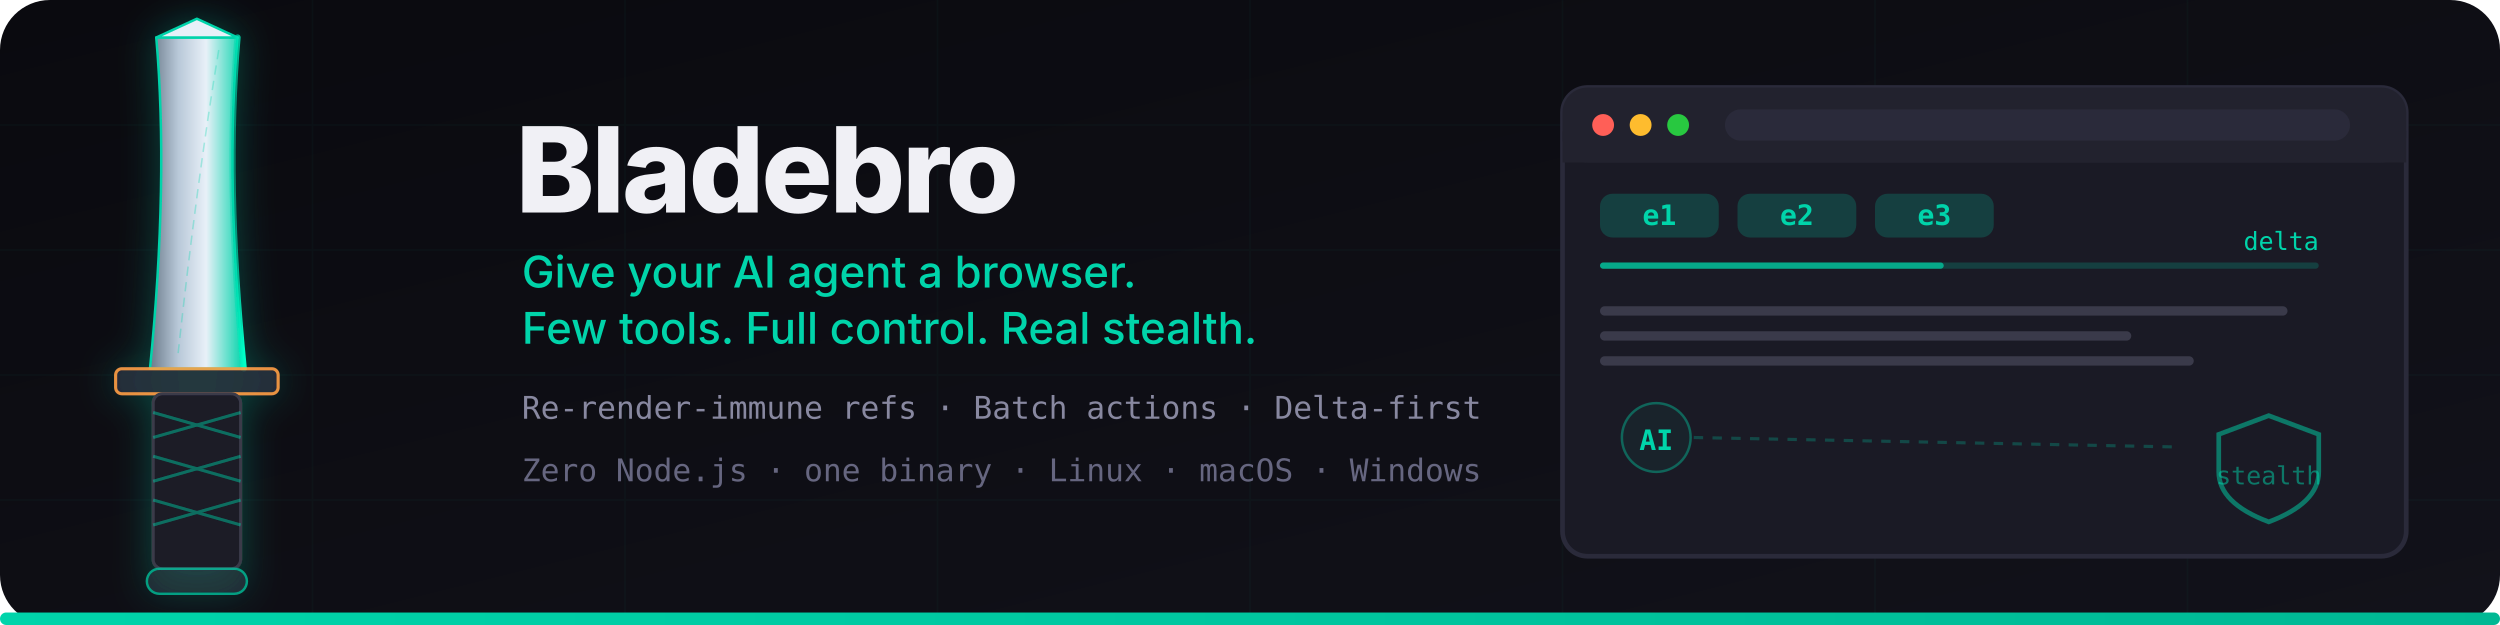
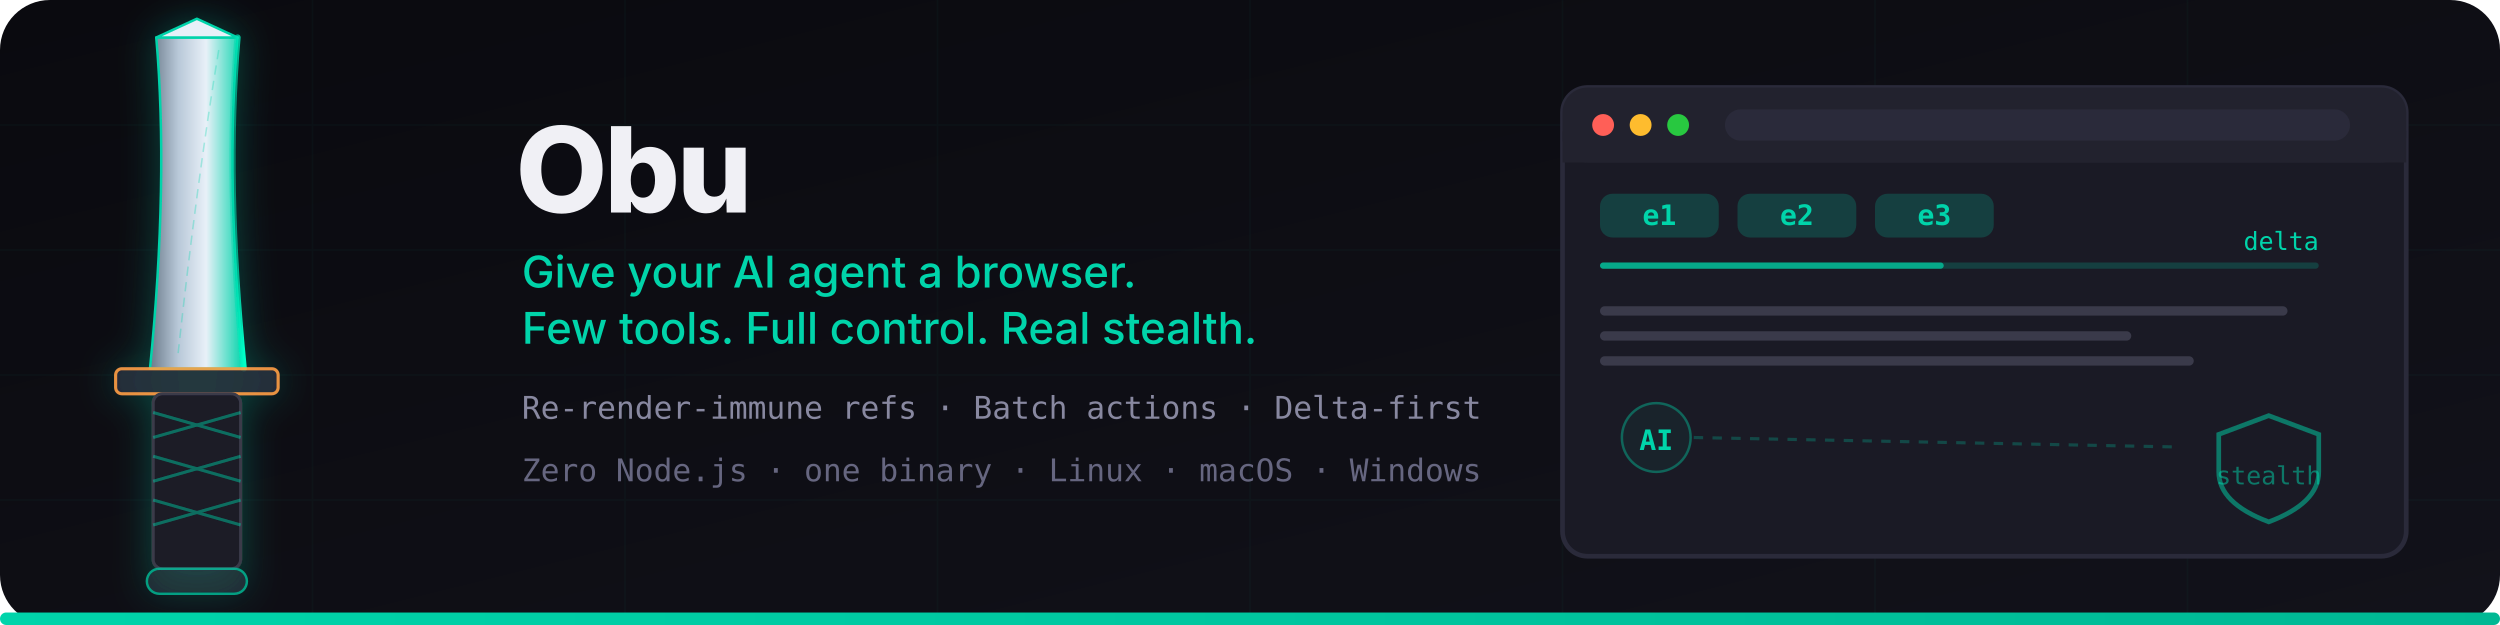
<svg xmlns="http://www.w3.org/2000/svg" width="800" height="200" viewBox="0 0 800 200" fill="none">
  <defs>
    <linearGradient id="bg" x1="0" y1="0" x2="1" y2="1">
      <stop offset="0" stop-color="#0a0a0f" />
      <stop offset="1" stop-color="#12121a" />
    </linearGradient>
    <linearGradient id="accent" x1="0" y1="0" x2="1" y2="0">
      <stop offset="0" stop-color="#00d4aa" />
      <stop offset="1" stop-color="#00b894" />
    </linearGradient>
    <linearGradient id="steel" x1="0" y1="0" x2="1" y2="0">
      <stop offset="0" stop-color="#6a7a8a" />
      <stop offset="0.3" stop-color="#b8c8d8" />
      <stop offset="0.6" stop-color="#e8f0f8" />
      <stop offset="1" stop-color="#00d4aa" />
    </linearGradient>
    <linearGradient id="edge" x1="0" y1="0" x2="1" y2="0">
      <stop offset="0" stop-color="#00d4aa" stop-opacity="0.4" />
      <stop offset="1" stop-color="#00ffc8" />
    </linearGradient>
    <filter id="glow" x="-50%" y="-50%" width="200%" height="200%">
      <feDropShadow dx="0" dy="0" stdDeviation="6" flood-color="#00d4aa" flood-opacity="0.3" />
    </filter>
  </defs>
  <rect width="800" height="200" rx="16" fill="url(#bg)" />
  <g opacity="0.03" stroke="#00d4aa" stroke-width="0.5">
    <line x1="0" y1="40" x2="800" y2="40" />
    <line x1="0" y1="80" x2="800" y2="80" />
    <line x1="0" y1="120" x2="800" y2="120" />
    <line x1="0" y1="160" x2="800" y2="160" />
    <line x1="100" y1="0" x2="100" y2="200" />
    <line x1="200" y1="0" x2="200" y2="200" />
    <line x1="300" y1="0" x2="300" y2="200" />
    <line x1="400" y1="0" x2="400" y2="200" />
    <line x1="500" y1="0" x2="500" y2="200" />
    <line x1="600" y1="0" x2="600" y2="200" />
    <line x1="700" y1="0" x2="700" y2="200" />
  </g>
  <g transform="translate(35, 8)" filter="url(#glow)">
    <path d="M 41 4              Q 37 50 43 110              L 13 110              Q 19 50 15 4              Z" fill="url(#steel)" stroke="#00d4aa" stroke-width="0.8" stroke-linejoin="round" />
    <path d="M 15 4 L 41 4 L 28 -2 Z" fill="#e8f0f8" stroke="#00d4aa" stroke-width="0.8" stroke-linejoin="round" />
    <path d="M 41 4 Q 37 50 43 110" fill="none" stroke="url(#edge)" stroke-width="2" stroke-linecap="round" />
    <path d="M 35 8 Q 28 50 22 105" fill="none" stroke="#00d4aa" stroke-width="0.5" opacity="0.3" stroke-dasharray="3,2" />
    <rect x="2" y="110" width="52" height="8" rx="2" fill="#2a2a3a" stroke="#ff9f43" stroke-width="1" opacity="0.9" />
    <rect x="14" y="118" width="28" height="56" rx="3" fill="#1a1a25" stroke="#3a3a4a" stroke-width="1" />
    <g stroke="#00d4aa" stroke-width="1" opacity="0.45">
      <line x1="14" y1="124" x2="42" y2="132" />
      <line x1="14" y1="132" x2="42" y2="124" />
      <line x1="14" y1="138" x2="42" y2="146" />
      <line x1="14" y1="146" x2="42" y2="138" />
      <line x1="14" y1="152" x2="42" y2="160" />
      <line x1="14" y1="160" x2="42" y2="152" />
    </g>
    <rect x="12" y="174" width="32" height="8" rx="4" fill="#2a2a3a" stroke="#00d4aa" stroke-width="0.8" opacity="0.7" />
  </g>
  <text x="165" y="68" font-family="'SF Pro Display', 'Segoe UI', system-ui, sans-serif" font-size="38" font-weight="800" fill="#f0f0f5" letter-spacing="-1">
-     Bladebro
+     Obu
  </text>
  <text x="167" y="92" font-family="'SF Pro Display', 'Segoe UI', system-ui, sans-serif" font-size="14" font-weight="500" fill="#00d4aa">
    Give your AI agent a browser.
  </text>
  <text x="167" y="110" font-family="'SF Pro Display', 'Segoe UI', system-ui, sans-serif" font-size="14" font-weight="500" fill="#00d4aa">
    Few tools. Full control. Real stealth.
  </text>
  <text x="167" y="134" font-family="'SF Mono', 'Cascadia Code', monospace" font-size="10" font-weight="400" fill="#8888a0">
    Re-render-immune refs  ·  Batch actions  ·  Delta-first
  </text>
  <text x="167" y="154" font-family="'SF Mono', 'Cascadia Code', monospace" font-size="10" font-weight="400" fill="#666680">
    Zero Node.js  ·  one binary  ·  Linux  ·  macOS  ·  Windows
  </text>
  <g transform="translate(500, 28)">
    <rect x="0" y="0" width="270" height="150" rx="8" fill="#1a1a25" stroke="#2a2a3a" stroke-width="1.5" />
    <rect x="0" y="0" width="270" height="24" rx="8" fill="#22222e" />
    <rect x="0" y="14" width="270" height="10" fill="#22222e" />
    <circle cx="13" cy="12" r="3.5" fill="#ff5f57" />
    <circle cx="25" cy="12" r="3.5" fill="#febc2e" />
    <circle cx="37" cy="12" r="3.5" fill="#28c840" />
    <rect x="52" y="7" width="200" height="10" rx="5" fill="#2a2a3a" />
    <rect x="12" y="34" width="38" height="14" rx="4" fill="#00d4aa" opacity="0.2" />
    <text x="31" y="44" text-anchor="middle" font-family="monospace" font-size="9" font-weight="700" fill="#00d4aa">e1</text>
    <rect x="56" y="34" width="38" height="14" rx="4" fill="#00d4aa" opacity="0.2" />
    <text x="75" y="44" text-anchor="middle" font-family="monospace" font-size="9" font-weight="700" fill="#00d4aa">e2</text>
    <rect x="100" y="34" width="38" height="14" rx="4" fill="#00d4aa" opacity="0.2" />
    <text x="119" y="44" text-anchor="middle" font-family="monospace" font-size="9" font-weight="700" fill="#00d4aa">e3</text>
    <rect x="12" y="56" width="230" height="2" rx="1" fill="#00d4aa" opacity="0.2" />
    <rect x="12" y="56" width="110" height="2" rx="1" fill="#00d4aa" opacity="0.7" />
    <text x="242" y="52" text-anchor="end" font-family="monospace" font-size="8" fill="#00d4aa">delta</text>
    <rect x="12" y="70" width="220" height="3" rx="1.5" fill="#3a3a4a" />
    <rect x="12" y="78" width="170" height="3" rx="1.5" fill="#3a3a4a" />
    <rect x="12" y="86" width="190" height="3" rx="1.5" fill="#3a3a4a" />
    <g transform="translate(210, 105)">
      <path d="M 16 0 L 0 6 L 0 18 Q 0 28 16 34 Q 32 28 32 18 L 32 6 Z" fill="none" stroke="#00d4aa" stroke-width="1.5" opacity="0.5" />
      <text x="16" y="22" text-anchor="middle" font-family="monospace" font-size="8" fill="#00d4aa" opacity="0.5">stealth</text>
    </g>
    <g transform="translate(30, 112)">
      <circle cx="0" cy="0" r="11" fill="#00d4aa" fill-opacity="0.12" stroke="#00d4aa" stroke-width="0.8" opacity="0.4" />
      <text x="0" y="4" text-anchor="middle" font-family="monospace" font-size="9" font-weight="700" fill="#00d4aa">AI</text>
    </g>
    <line x1="42" y1="112" x2="195" y2="115" stroke="#00d4aa" stroke-width="1" stroke-dasharray="3,3" opacity="0.25" />
  </g>
  <rect x="0" y="196" width="800" height="4" rx="2" fill="url(#accent)" />
</svg>
